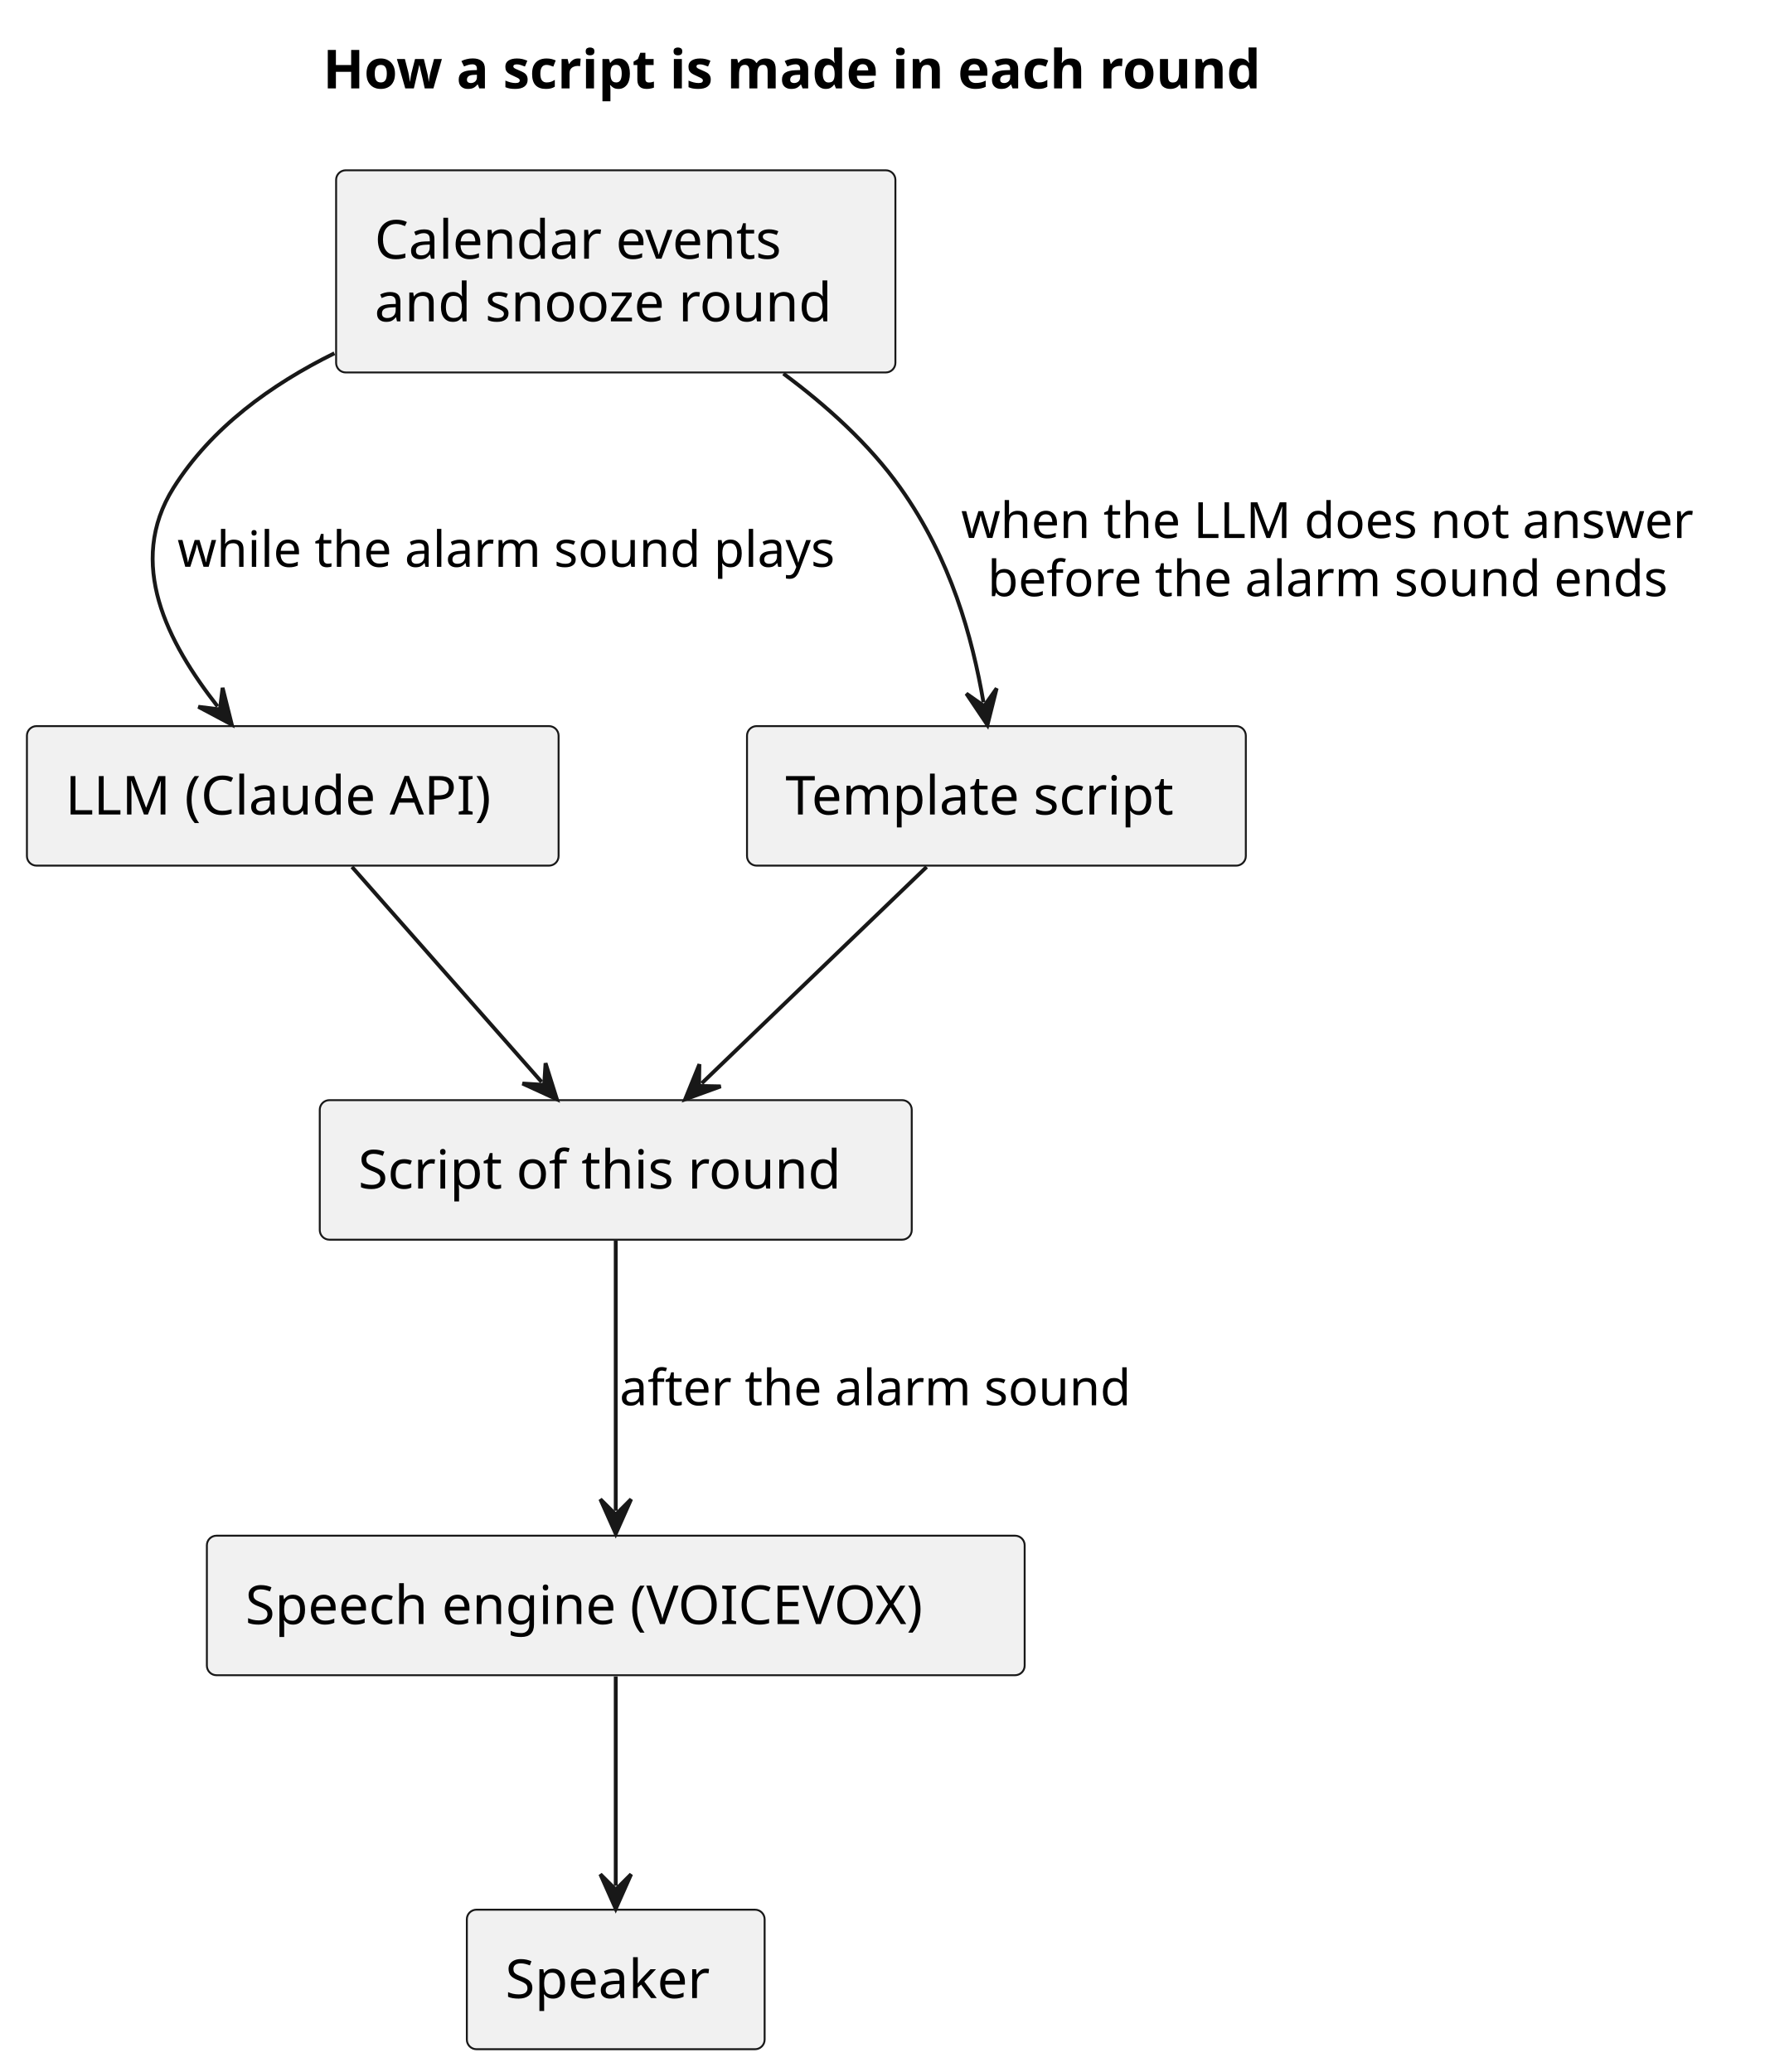
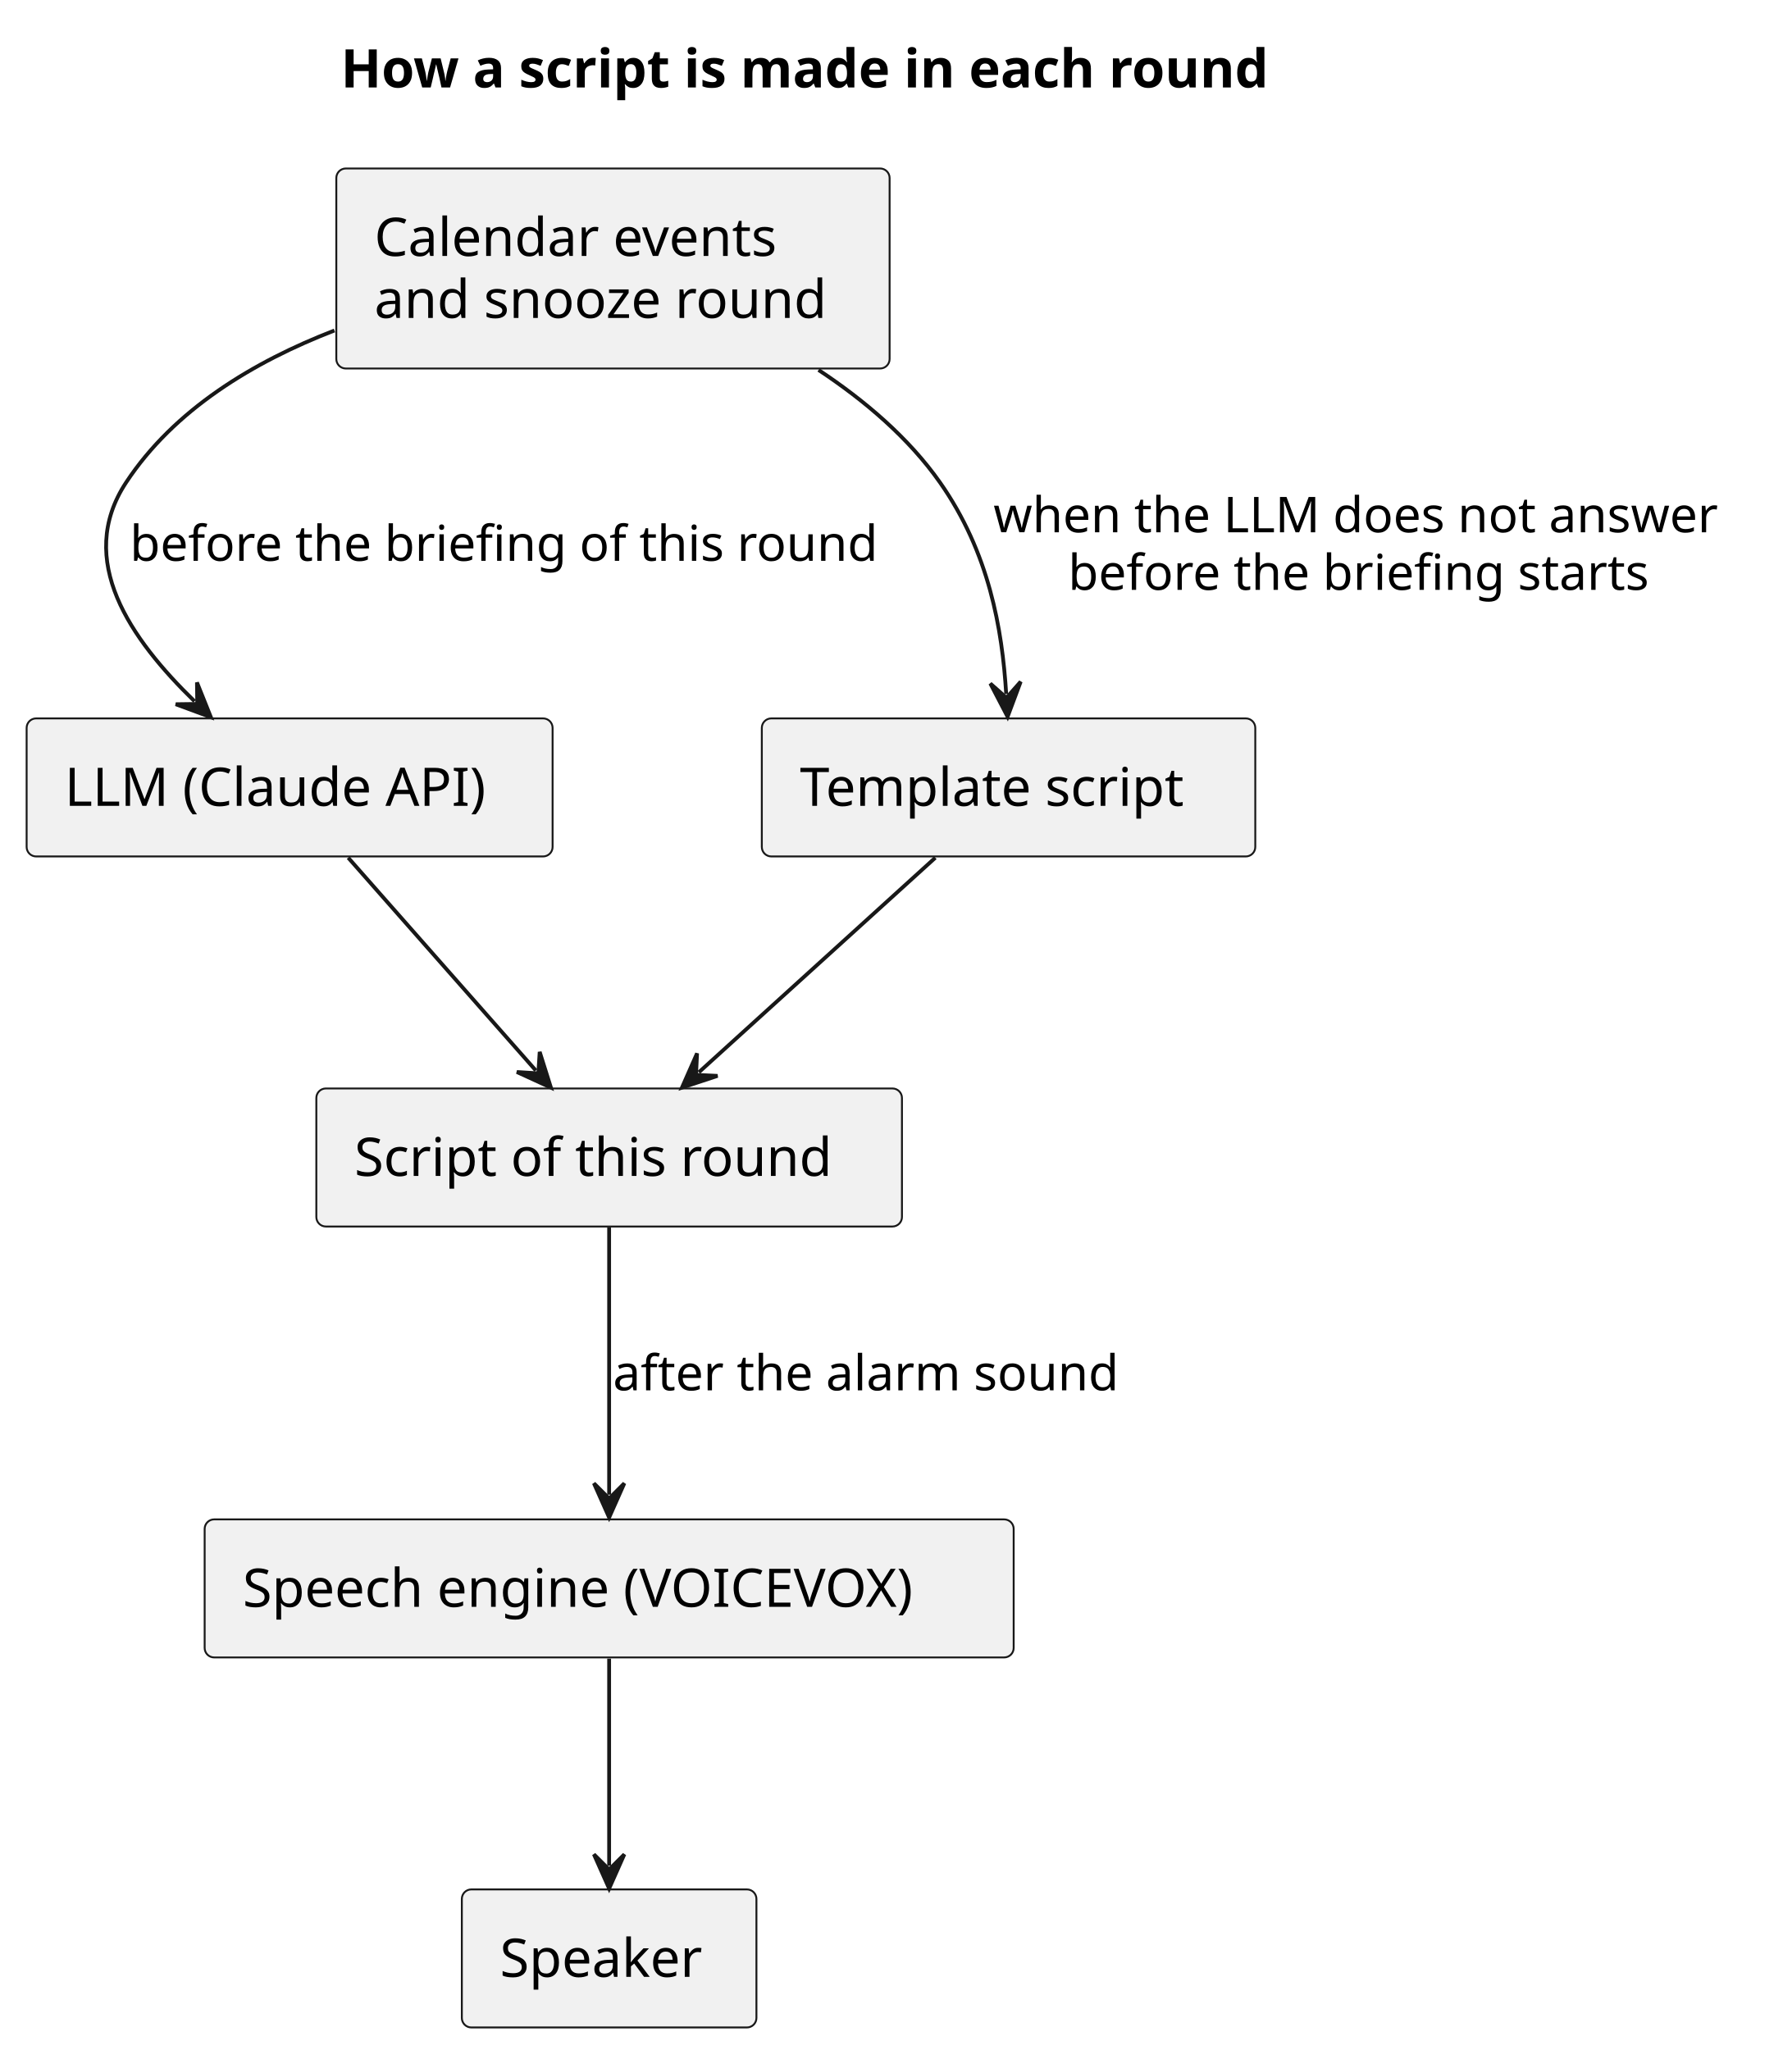
- <svg xmlns="http://www.w3.org/2000/svg" contentStyleType="text/css" data-diagram-type="DESCRIPTION" height="539px" preserveAspectRatio="none" style="width:459px;height:539px;background:#FFFFFF;" version="1.1" viewBox="0 0 459 539" width="459px" zoomAndPan="magnify">
+ <svg xmlns="http://www.w3.org/2000/svg" contentStyleType="text/css" data-diagram-type="DESCRIPTION" height="539px" preserveAspectRatio="none" style="width:471px;height:539px;background:#FFFFFF;" version="1.1" viewBox="0 0 471 539" width="471px" zoomAndPan="magnify">
  <defs />
  <g>
    <g class="title" data-source-line="1">
-       <text fill="#000000" font-family="sans-serif" font-size="14" font-weight="bold" lengthAdjust="spacing" textLength="278.018" x="83.98" y="22.995">How a script is made in each round</text>
+       <text fill="#000000" font-family="sans-serif" font-size="14" font-weight="bold" lengthAdjust="spacing" textLength="278.018" x="89.585" y="22.995">How a script is made in each round</text>
    </g>
    <g class="entity" data-entity="events" data-source-line="5" data-uid="ent0002" id="entity_events">
-       <rect fill="#F1F1F1" height="52.594" rx="2.5" ry="2.5" style="stroke:#181818;stroke-width:0.5;" width="145.453" x="87.41" y="44.297" />
-       <text fill="#000000" font-family="sans-serif" font-size="14" lengthAdjust="spacing" textLength="114.57" x="97.41" y="67.292">Calendar events</text>
-       <text fill="#000000" font-family="sans-serif" font-size="14" lengthAdjust="spacing" textLength="125.453" x="97.41" y="83.589">and snooze round</text>
+       <rect fill="#F1F1F1" height="52.594" rx="2.5" ry="2.5" style="stroke:#181818;stroke-width:0.5;" width="145.453" x="88.41" y="44.297" />
+       <text fill="#000000" font-family="sans-serif" font-size="14" lengthAdjust="spacing" textLength="114.57" x="98.41" y="67.292">Calendar events</text>
+       <text fill="#000000" font-family="sans-serif" font-size="14" lengthAdjust="spacing" textLength="125.453" x="98.41" y="83.589">and snooze round</text>
    </g>
    <g class="entity" data-entity="llm" data-source-line="6" data-uid="ent0003" id="entity_llm">
      <rect fill="#F1F1F1" height="36.297" rx="2.5" ry="2.5" style="stroke:#181818;stroke-width:0.5;" width="138.269" x="7" y="188.887" />
      <text fill="#000000" font-family="sans-serif" font-size="14" lengthAdjust="spacing" textLength="118.269" x="17" y="211.882">LLM (Claude API)</text>
    </g>
    <g class="entity" data-entity="template" data-source-line="7" data-uid="ent0004" id="entity_template">
-       <rect fill="#F1F1F1" height="36.297" rx="2.5" ry="2.5" style="stroke:#181818;stroke-width:0.5;" width="129.724" x="194.27" y="188.887" />
-       <text fill="#000000" font-family="sans-serif" font-size="14" lengthAdjust="spacing" textLength="109.724" x="204.27" y="211.882">Template script</text>
+       <rect fill="#F1F1F1" height="36.297" rx="2.5" ry="2.5" style="stroke:#181818;stroke-width:0.5;" width="129.724" x="200.27" y="188.887" />
+       <text fill="#000000" font-family="sans-serif" font-size="14" lengthAdjust="spacing" textLength="109.724" x="210.27" y="211.882">Template script</text>
    </g>
    <g class="entity" data-entity="script" data-source-line="8" data-uid="ent0005" id="entity_script">
      <rect fill="#F1F1F1" height="36.297" rx="2.5" ry="2.5" style="stroke:#181818;stroke-width:0.5;" width="153.95" x="83.16" y="286.187" />
      <text fill="#000000" font-family="sans-serif" font-size="14" lengthAdjust="spacing" textLength="133.95" x="93.16" y="309.182">Script of this round</text>
    </g>
    <g class="entity" data-entity="tts" data-source-line="9" data-uid="ent0006" id="entity_tts">
      <rect fill="#F1F1F1" height="36.297" rx="2.5" ry="2.5" style="stroke:#181818;stroke-width:0.5;" width="212.678" x="53.8" y="399.487" />
      <text fill="#000000" font-family="sans-serif" font-size="14" lengthAdjust="spacing" textLength="192.678" x="63.8" y="422.482">Speech engine (VOICEVOX)</text>
    </g>
    <g class="entity" data-entity="speaker" data-source-line="10" data-uid="ent0007" id="entity_speaker">
      <rect fill="#F1F1F1" height="36.297" rx="2.5" ry="2.5" style="stroke:#181818;stroke-width:0.5;" width="77.442" x="121.41" y="496.777" />
      <text fill="#000000" font-family="sans-serif" font-size="14" lengthAdjust="spacing" textLength="57.442" x="131.41" y="519.772">Speaker</text>
    </g>
    <g class="link" data-entity-1="events" data-entity-2="llm" data-source-line="12" data-uid="lnk8" id="link_events_llm">
-       <path d="M86.97,91.897 C70.45,100.037 54.92,111.327 45.13,126.887 C32.8,146.507 43.565,167.099 56.585,183.759" fill="none" id="events-to-llm" style="stroke:#181818;stroke-width:1;" />
-       <polygon fill="#181818" points="60.28,188.487,57.89,178.933,57.201,184.547,51.586,183.859,60.28,188.487" style="stroke:#181818;stroke-width:1;" />
-       <text fill="#000000" font-family="sans-serif" font-size="13" lengthAdjust="spacing" textLength="183.263" x="46.13" y="147.454">while the alarm sound plays</text>
+       <path d="M87.92,86.897 C66.65,95.107 45.77,107.677 33.13,126.887 C19.73,147.277 34.331,168.021 51.142,184.391" fill="none" id="events-to-llm" style="stroke:#181818;stroke-width:1;" />
+       <polygon fill="#181818" points="55.44,188.577,51.783,179.432,51.858,185.089,46.202,185.163,55.44,188.577" style="stroke:#181818;stroke-width:1;" />
+       <text fill="#000000" font-family="sans-serif" font-size="13" lengthAdjust="spacing" textLength="208.286" x="34.13" y="147.454">before the briefing of this round</text>
    </g>
    <g class="link" data-entity-1="events" data-entity-2="template" data-source-line="13" data-uid="lnk9" id="link_events_template">
-       <path d="M203.74,97.197 C214.92,105.487 226.06,115.517 234.13,126.887 C247.4,145.567 252.799,165.666 255.769,182.696" fill="none" id="events-to-template" style="stroke:#181818;stroke-width:1;" />
-       <polygon fill="#181818" points="256.8,188.607,259.194,179.054,255.941,183.681,251.313,180.428,256.8,188.607" style="stroke:#181818;stroke-width:1;" />
-       <text fill="#000000" font-family="sans-serif" font-size="13" lengthAdjust="spacing" textLength="202.027" x="249.95" y="139.954">when the LLM does not answer</text>
-       <text fill="#000000" font-family="sans-serif" font-size="13" lengthAdjust="spacing" textLength="188.259" x="256.834" y="155.087">before the alarm sound ends</text>
+       <path d="M215.18,97.277 C227.24,105.257 238.88,115.117 247.13,126.887 C260,145.237 263.463,165.338 264.513,182.468" fill="none" id="events-to-template" style="stroke:#181818;stroke-width:1;" />
+       <polygon fill="#181818" points="264.88,188.457,268.322,179.229,264.574,183.466,260.337,179.719,264.88,188.457" style="stroke:#181818;stroke-width:1;" />
+       <text fill="#000000" font-family="sans-serif" font-size="13" lengthAdjust="spacing" textLength="202.027" x="261.16" y="139.954">when the LLM does not answer</text>
+       <text fill="#000000" font-family="sans-serif" font-size="13" lengthAdjust="spacing" textLength="162.792" x="280.777" y="155.087">before the briefing starts</text>
    </g>
    <g class="link" data-entity-1="llm" data-entity-2="script" data-source-line="14" data-uid="lnk10" id="link_llm_script">
      <path d="M91.54,225.517 C106.7,242.707 125.732,264.306 140.862,281.466" fill="none" id="llm-to-script" style="stroke:#181818;stroke-width:1;" />
      <polygon fill="#181818" points="144.83,285.967,141.878,276.571,141.523,282.216,135.878,281.861,144.83,285.967" style="stroke:#181818;stroke-width:1;" />
    </g>
    <g class="link" data-entity-1="template" data-entity-2="script" data-source-line="15" data-uid="lnk11" id="link_template_script">
-       <path d="M240.98,225.517 C223.11,242.707 200.322,264.645 182.502,281.805" fill="none" id="template-to-script" style="stroke:#181818;stroke-width:1;" />
-       <polygon fill="#181818" points="178.18,285.967,187.437,282.605,181.782,282.499,181.888,276.843,178.18,285.967" style="stroke:#181818;stroke-width:1;" />
+       <path d="M245.88,225.517 C226.93,242.707 202.612,264.774 183.712,281.934" fill="none" id="template-to-script" style="stroke:#181818;stroke-width:1;" />
+       <polygon fill="#181818" points="179.27,285.967,188.622,282.878,182.972,282.606,183.244,276.956,179.27,285.967" style="stroke:#181818;stroke-width:1;" />
    </g>
    <g class="link" data-entity-1="script" data-entity-2="tts" data-source-line="16" data-uid="lnk12" id="link_script_tts">
      <path d="M160.13,322.727 C160.13,343.507 160.13,372.097 160.13,392.997" fill="none" id="script-to-tts" style="stroke:#181818;stroke-width:1;" />
      <polygon fill="#181818" points="160.13,398.997,164.13,389.997,160.13,393.997,156.13,389.997,160.13,398.997" style="stroke:#181818;stroke-width:1;" />
      <text fill="#000000" font-family="sans-serif" font-size="13" lengthAdjust="spacing" textLength="141.724" x="161.13" y="365.554">after the alarm sound</text>
    </g>
    <g class="link" data-entity-1="tts" data-entity-2="speaker" data-source-line="17" data-uid="lnk13" id="link_tts_speaker">
      <path d="M160.13,436.107 C160.13,453.307 160.13,473.407 160.13,490.557" fill="none" id="tts-to-speaker" style="stroke:#181818;stroke-width:1;" />
      <polygon fill="#181818" points="160.13,496.557,164.13,487.557,160.13,491.557,156.13,487.557,160.13,496.557" style="stroke:#181818;stroke-width:1;" />
    </g>
  </g>
</svg>
